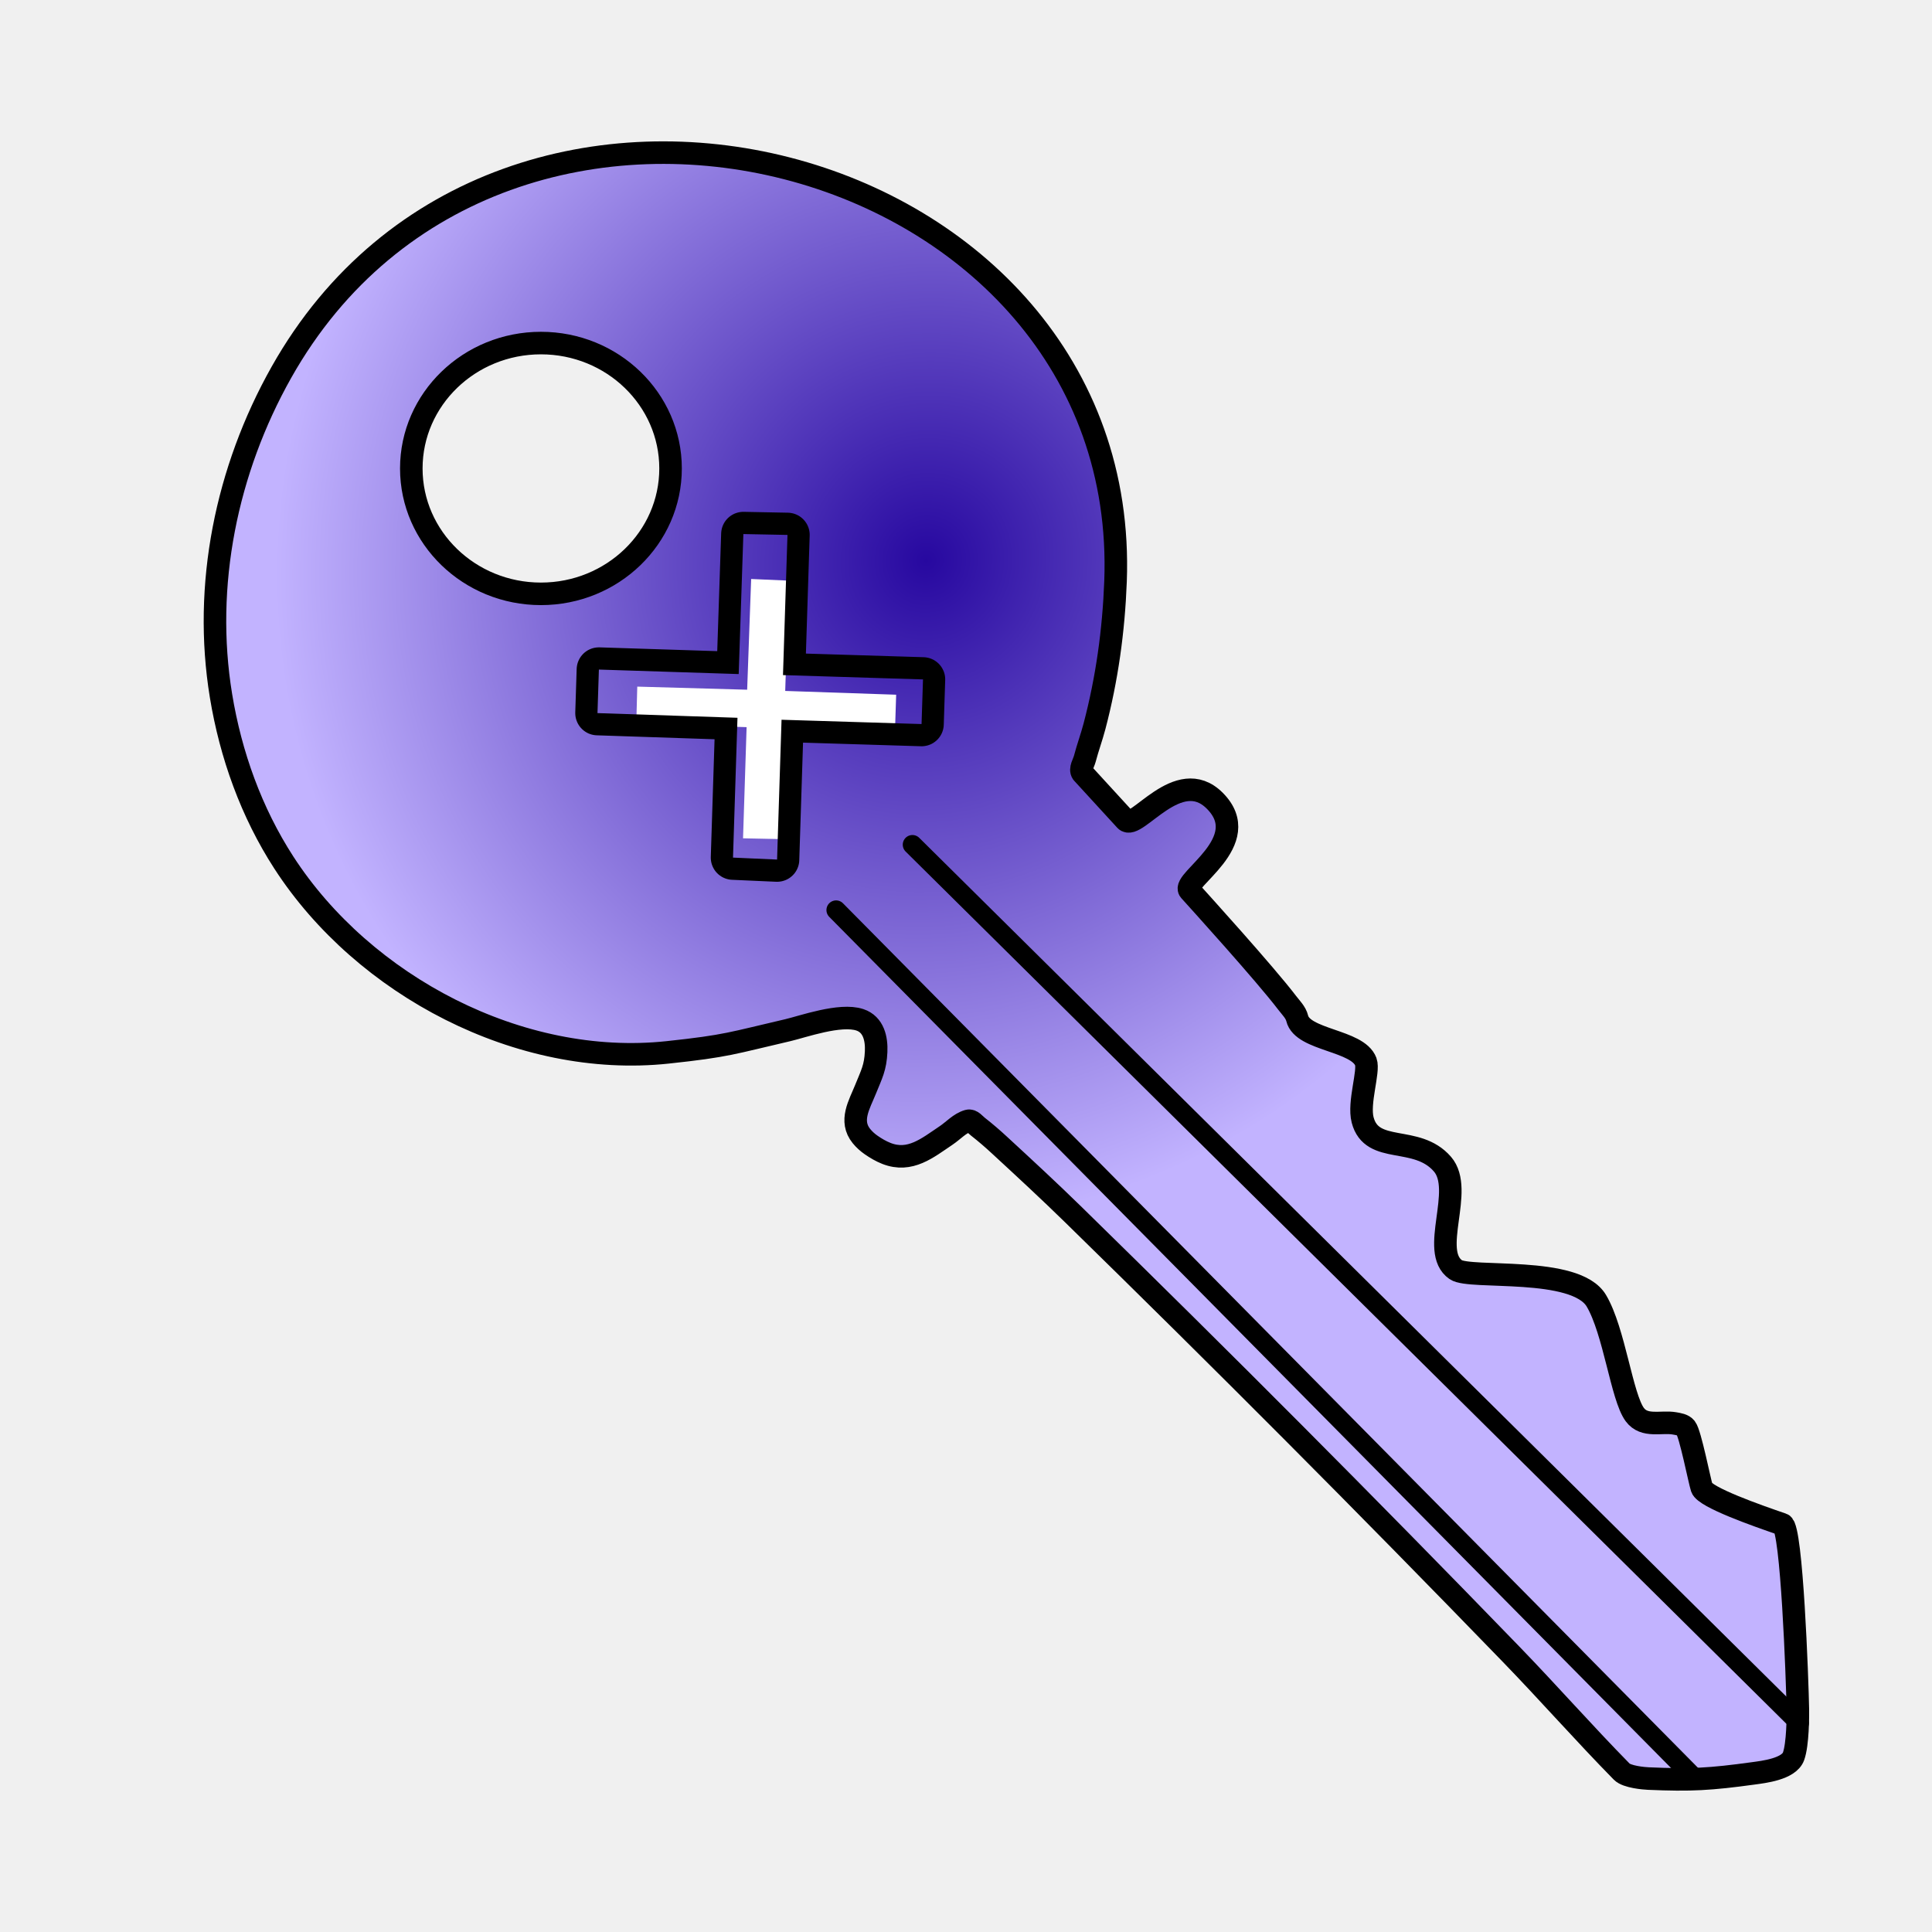
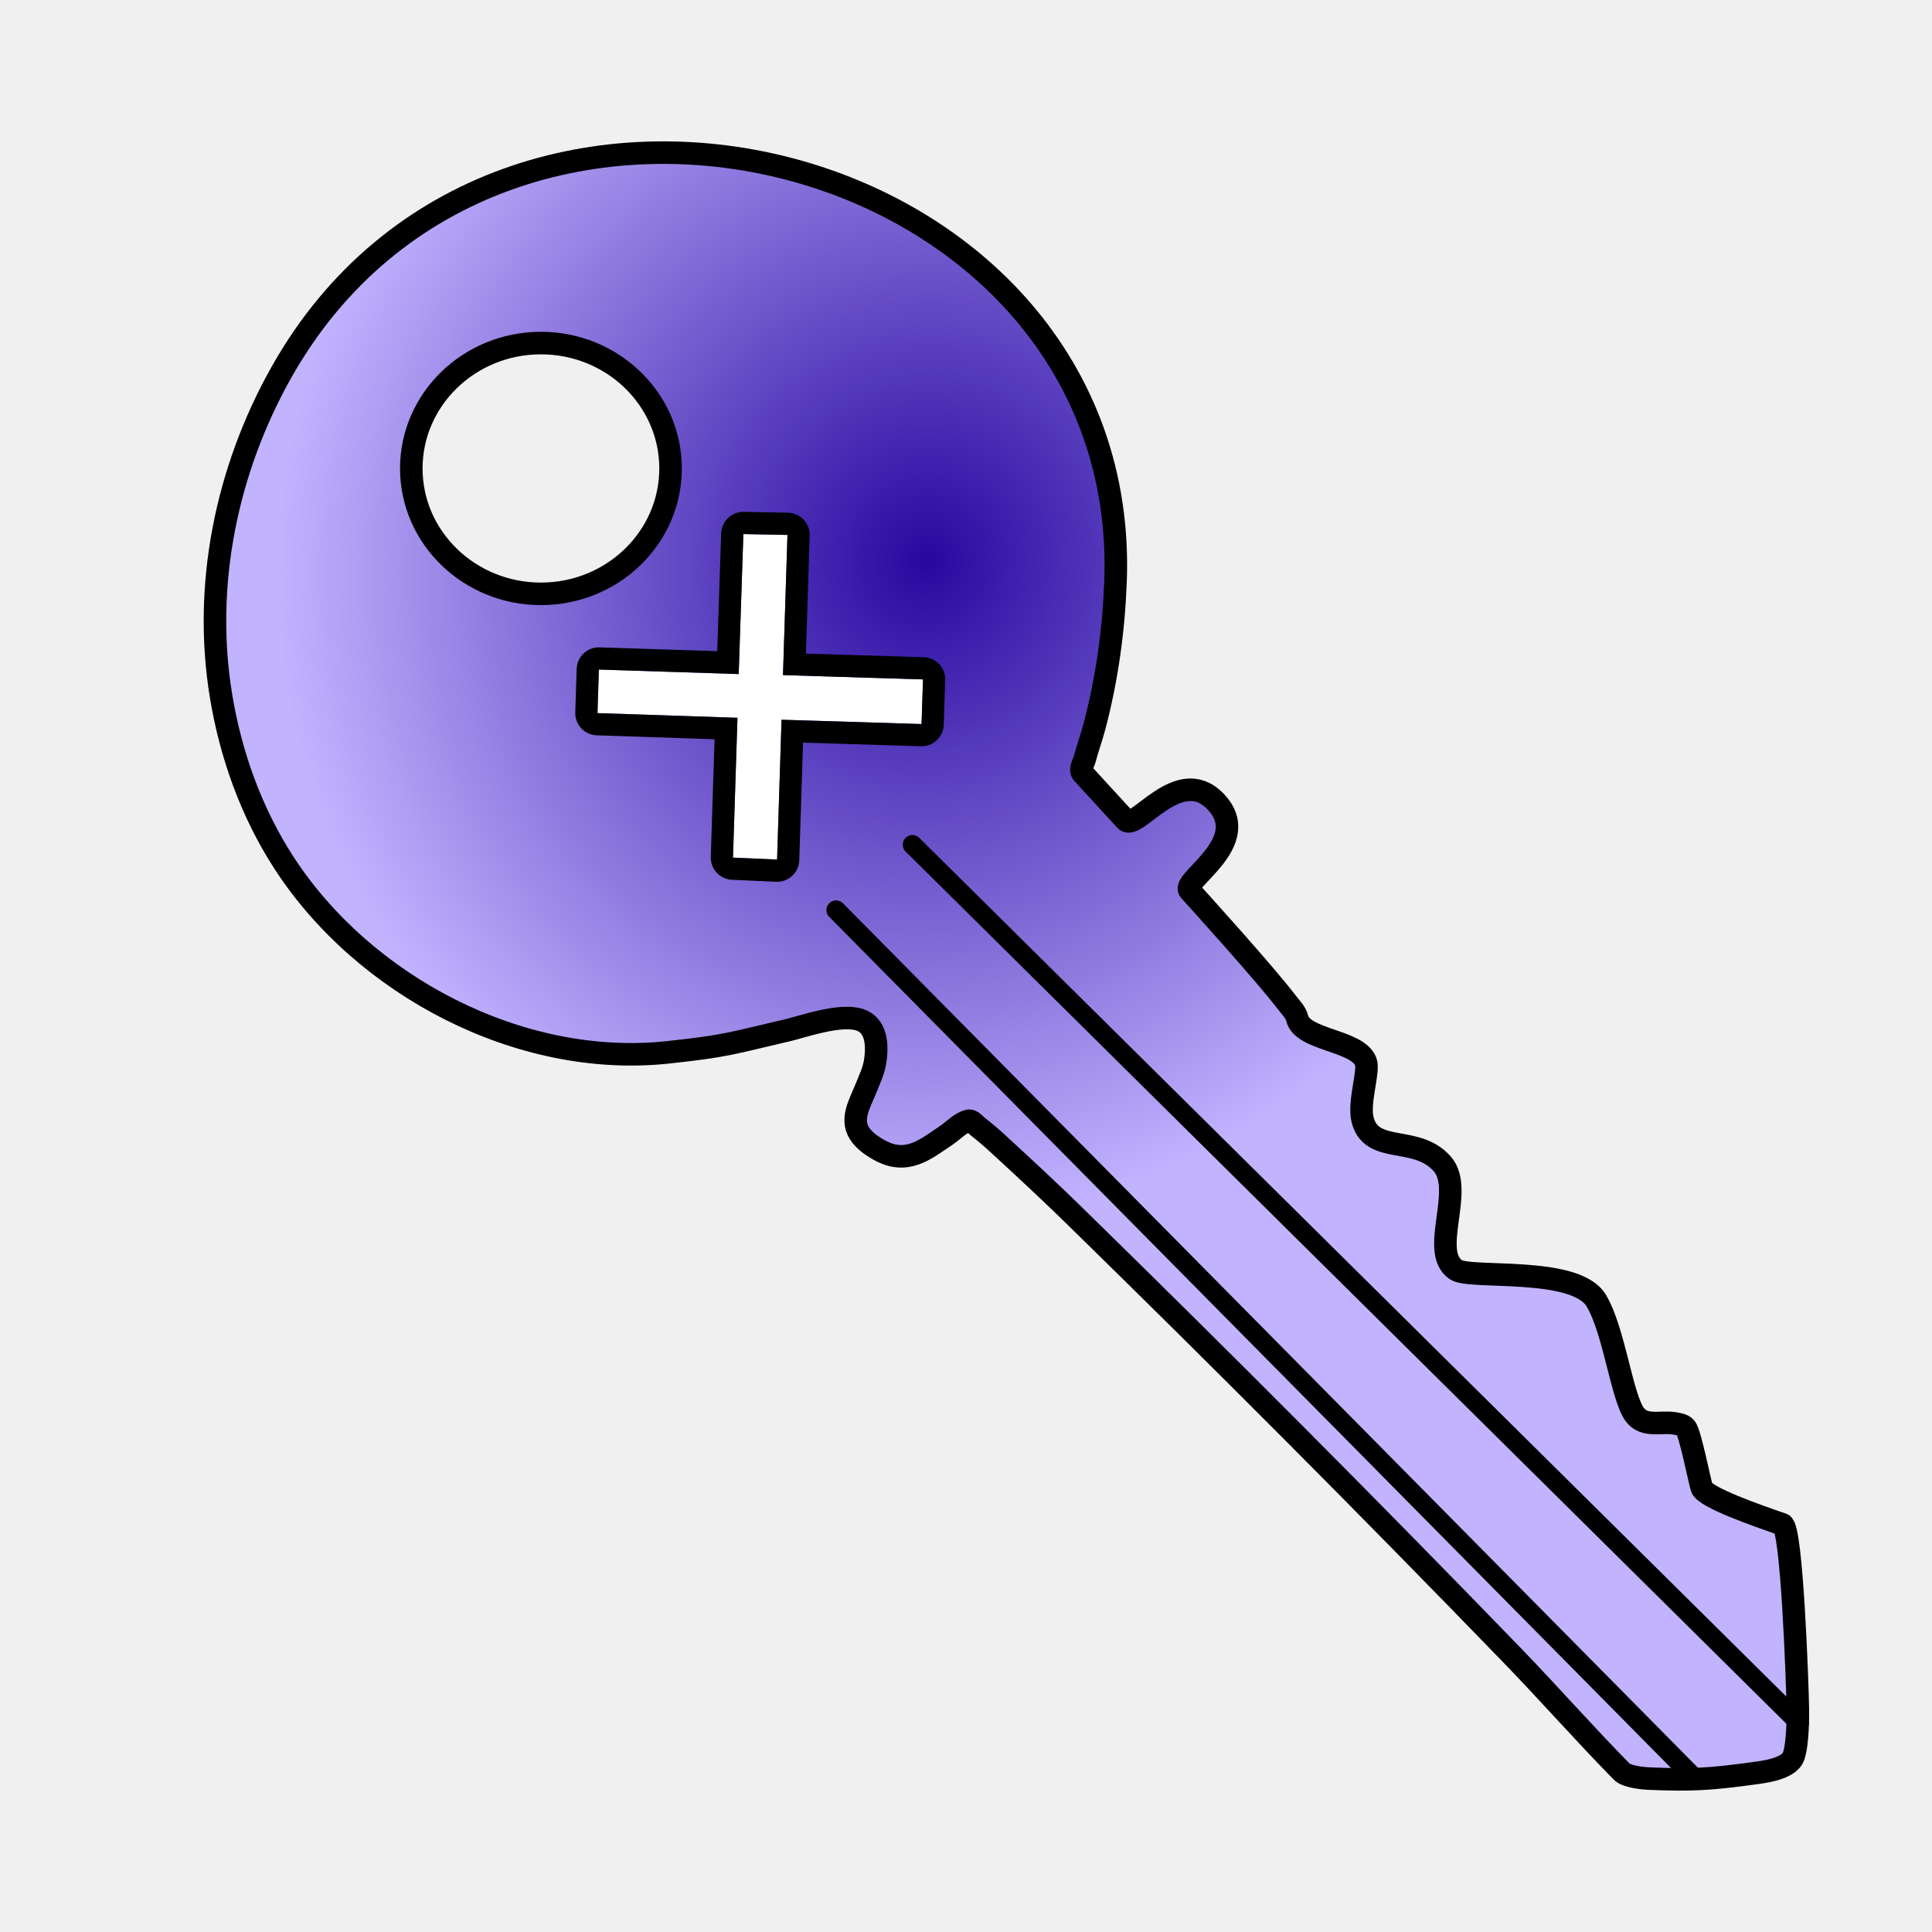
<svg xmlns="http://www.w3.org/2000/svg" viewBox="0 0 300 300" fill-rule="evenodd" clip-rule="evenodd" stroke-linecap="round" stroke-linejoin="round" stroke-miterlimit="1.414">
  <path d="M168.057 120.019c-.412-.618.203-1.476.392-2.194.443-1.694 1.054-3.34 1.499-5.032 1.941-7.373 2.981-14.855 3.27-22.502 2.545-67.128-95.397-93.107-129.526-32.472-8.553 15.194-12.19 33.074-9.375 50.218 1.502 9.152 4.709 18.107 9.763 25.91 12.4 19.147 36.665 31.91 59.589 29.465 9.318-.994 9.965-1.433 18.651-3.443 2.295-.531 8.143-2.637 11.206-1.611 2.146.719 2.609 2.96 2.52 4.951-.111 2.472-.694 3.489-1.651 5.854-.95 2.35-2.543 4.9-.625 7.253.428.525.94.989 1.497 1.375.743.516 1.534.981 2.376 1.312 3.676 1.441 6.38-.854 9.277-2.796 1.135-.76 2.103-1.891 3.417-2.261.554-.156 1.031.528 1.486.881a52.843 52.843 0 0 1 3.391 2.899c3.844 3.543 7.683 7.093 11.421 10.748 23.285 22.771 45.331 44.88 67.996 68.283 5.815 6.003 11.338 12.288 17.196 18.249.798.813 3.435 1.037 4.125 1.067 6.615.288 9.641.108 16.282-.803 1.592-.218 5.543-.657 6.266-2.646.676-1.857.689-6.325.671-7.269-.085-4.684-.94-28.259-2.394-28.758-3.925-1.344-12.034-4.188-12.524-5.667-.361-1.09-1.78-8.41-2.491-9.312-.384-.487-1.115-.583-1.724-.692-2.063-.372-4.691.653-6.187-1.364-2.036-2.746-3.176-12.969-5.968-17.678-3.238-5.461-19.604-3.289-21.824-4.823-4.154-2.87 1.426-12.355-2.081-16.401-4.017-4.635-10.963-1.372-12.39-6.862-.699-2.689 1.043-7.551.494-9.032-1.252-3.382-9.826-3.296-10.651-6.736-.222-.929-.977-1.648-1.557-2.408-3.476-4.561-13.773-15.915-15.15-17.442-1.382-1.534 10.236-7.616 3.898-13.949-5.663-5.66-12.238 4.777-13.848 3.017-3.685-4.027-6.717-7.329-6.717-7.329zM83.995 53.271c11.109 0 20.129 8.724 20.129 19.47 0 10.746-9.02 19.47-20.129 19.47-11.109 0-20.128-8.724-20.128-19.47 0-10.746 9.019-19.47 20.128-19.47z" fill="url(#a)" stroke="#000" stroke-width="3.5" />
  <path d="M129.829 141.314l133.618 135.101M141.68 131.161l137.706 136.374" fill="none" stroke="#000" stroke-width="3" />
-   <text x="241.595" y="464.449" font-family="Helvetica" font-size="27.611" fill="none" transform="rotate(-43.164 -1166.686 1541.811) scale(3.00606)">×</text>
-   <text x="241.595" y="464.449" font-family="Helvetica" font-size="27.611" fill="#fff" transform="rotate(-43.164 -1166.686 1541.811) scale(3.00606)">×</text>
+   <path d="M92.778 110.73l.217-6.76 21.71.698.725-21.739 6.85.133-.698 21.767 21.741.67-.224 6.932-21.741-.67-.694 21.711-6.843-.304.694-21.71-21.737-.727z" fill="none" />
+   <path d="M92.778 110.73l.217-6.76 21.71.698.725-21.739 6.85.133-.698 21.767 21.741.67-.224 6.932-21.741-.67-.694 21.711-6.843-.304.694-21.71-21.737-.727z" fill="#fff" fill-rule="nonzero" />
  <path d="M122.346 79.612l.26.015.257.036.256.053.248.071.244.093.237.108.228.128.216.143.203.16.193.174.18.189.164.2.149.216.133.221.114.236.098.241.08.247.06.253.038.256.022.26v.26l-.585 18.316 18.286.562.26.017.253.038.254.055.246.074.242.095.232.107.226.13.212.144.203.16.193.174.176.188.16.2.146.214.131.223.114.231.097.24.079.247.058.25.038.257.022.256v.26l-.222 6.93-.017.258-.038.254-.055.254-.076.244-.09.242-.112.232-.128.224-.145.214-.158.201-.174.192-.189.177-.2.16-.211.148-.224.131-.23.114-.24.092-.247.08-.25.057-.255.041-.256.022h-.26l-18.297-.561-.585 18.267-.017.258-.038.259-.055.253-.076.249-.097.243-.11.235-.13.225-.145.215-.164.203-.177.19-.192.177-.203.161-.213.147-.228.13-.233.112-.243.092-.25.077-.252.056-.259.036-.258.02-.261-.002-6.843-.305-.254-.02-.252-.04-.25-.06-.243-.075-.24-.097-.23-.11-.221-.13-.21-.145-.202-.158-.186-.176-.174-.186-.16-.201-.144-.21-.127-.224-.112-.229-.096-.24-.075-.242-.058-.25-.039-.253-.022-.256v-.255l.586-18.266-18.296-.613-.257-.018-.254-.038-.253-.055-.244-.076-.242-.09-.232-.112-.224-.129-.214-.145-.203-.16-.188-.174-.177-.188-.162-.199-.146-.213-.131-.223-.112-.233-.094-.237-.08-.248-.058-.25-.04-.255-.02-.258-.002-.257.217-6.76.018-.257.038-.254.055-.253.074-.247.095-.241.112-.233.126-.225.143-.213.162-.2.174-.193.188-.177.201-.16.211-.148.223-.131.234-.112.239-.096.245-.077.25-.058.257-.039.256-.021.257-.003 18.269.588.61-18.298.019-.252.037-.254.055-.25.074-.246.09-.237.11-.23.126-.226.143-.213.158-.2.17-.189.188-.177.197-.16.21-.148.22-.131.227-.114.239-.097.243-.079.248-.06.253-.043.253-.024.256-.004 6.848.134zm-7.64 25.056l-21.711-.698-.217 6.76 21.737.727-.694 21.71 6.843.305.694-21.71 21.74.669.225-6.932-21.741-.67.698-21.767-6.85-.133-.725 21.74z" />
  <defs>
    <radialGradient id="a" cx="0" cy="0" r="1" gradientUnits="userSpaceOnUse" gradientTransform="matrix(94.4098 35.956 -36.951 97.0224 143.621 86.755)">
      <stop offset="0%" stop-color="#2708a0" />
      <stop offset="100%" stop-color="#c2b3ff" />
    </radialGradient>
  </defs>
</svg>
